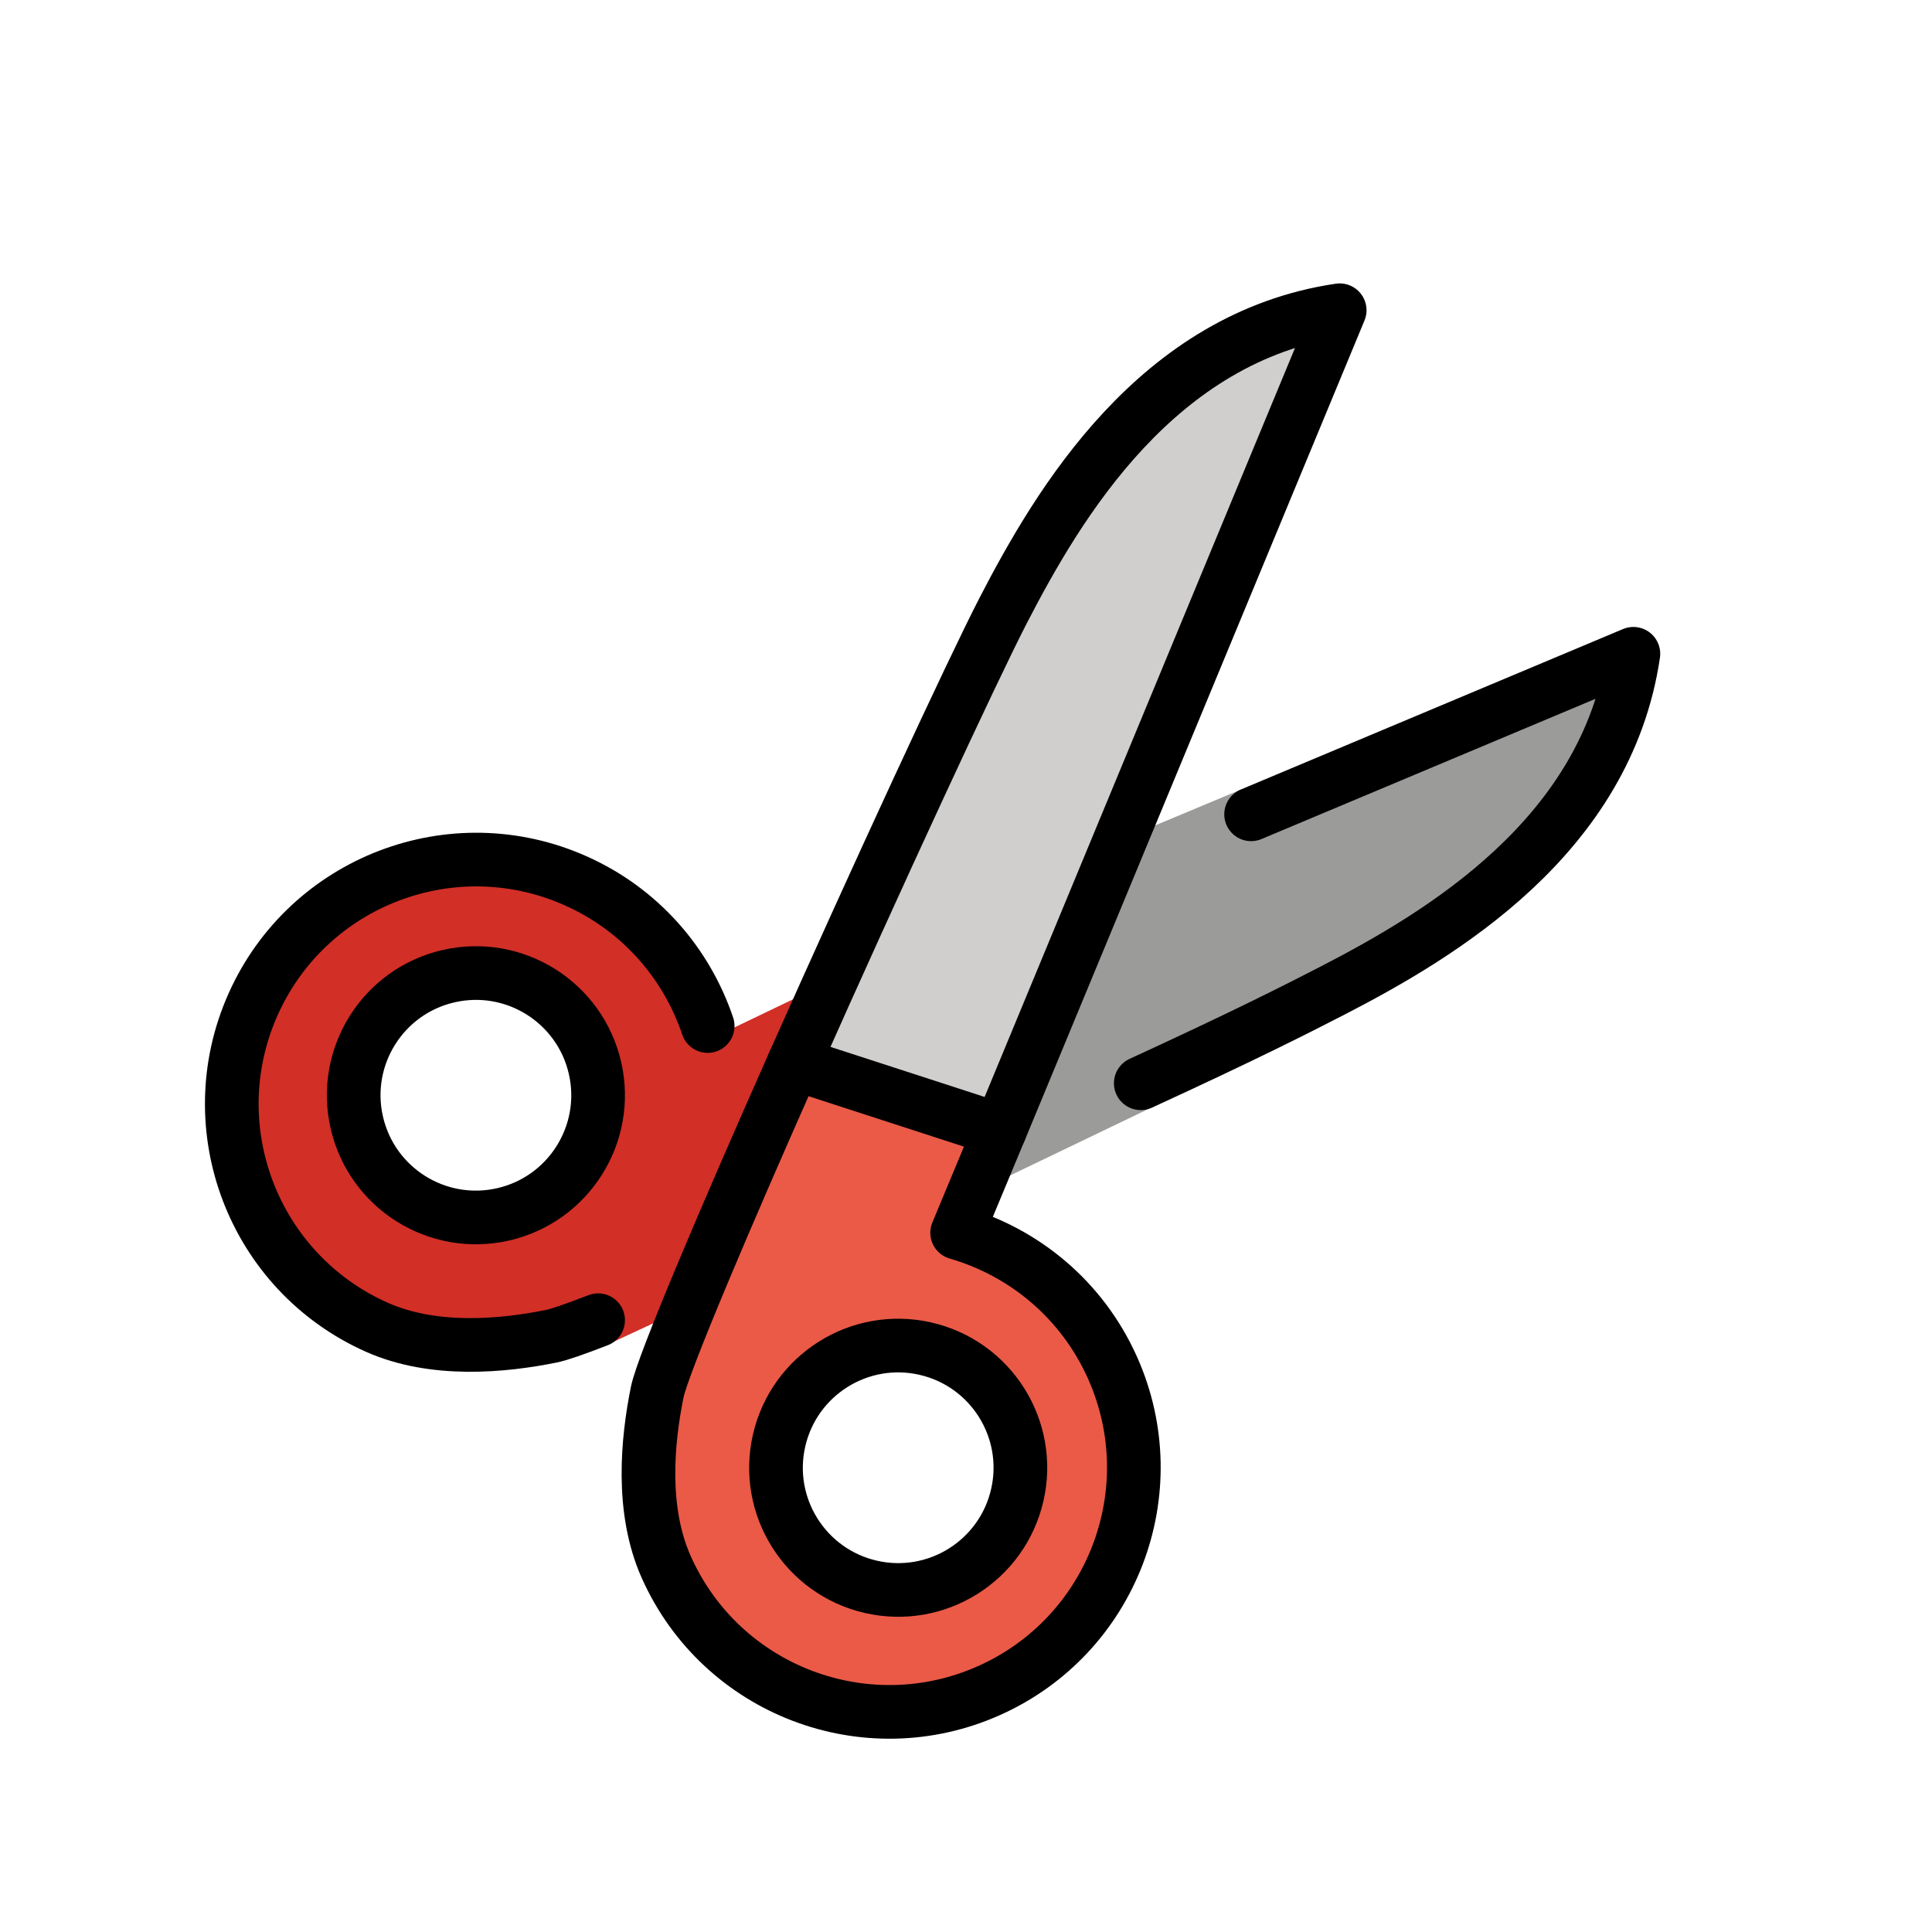
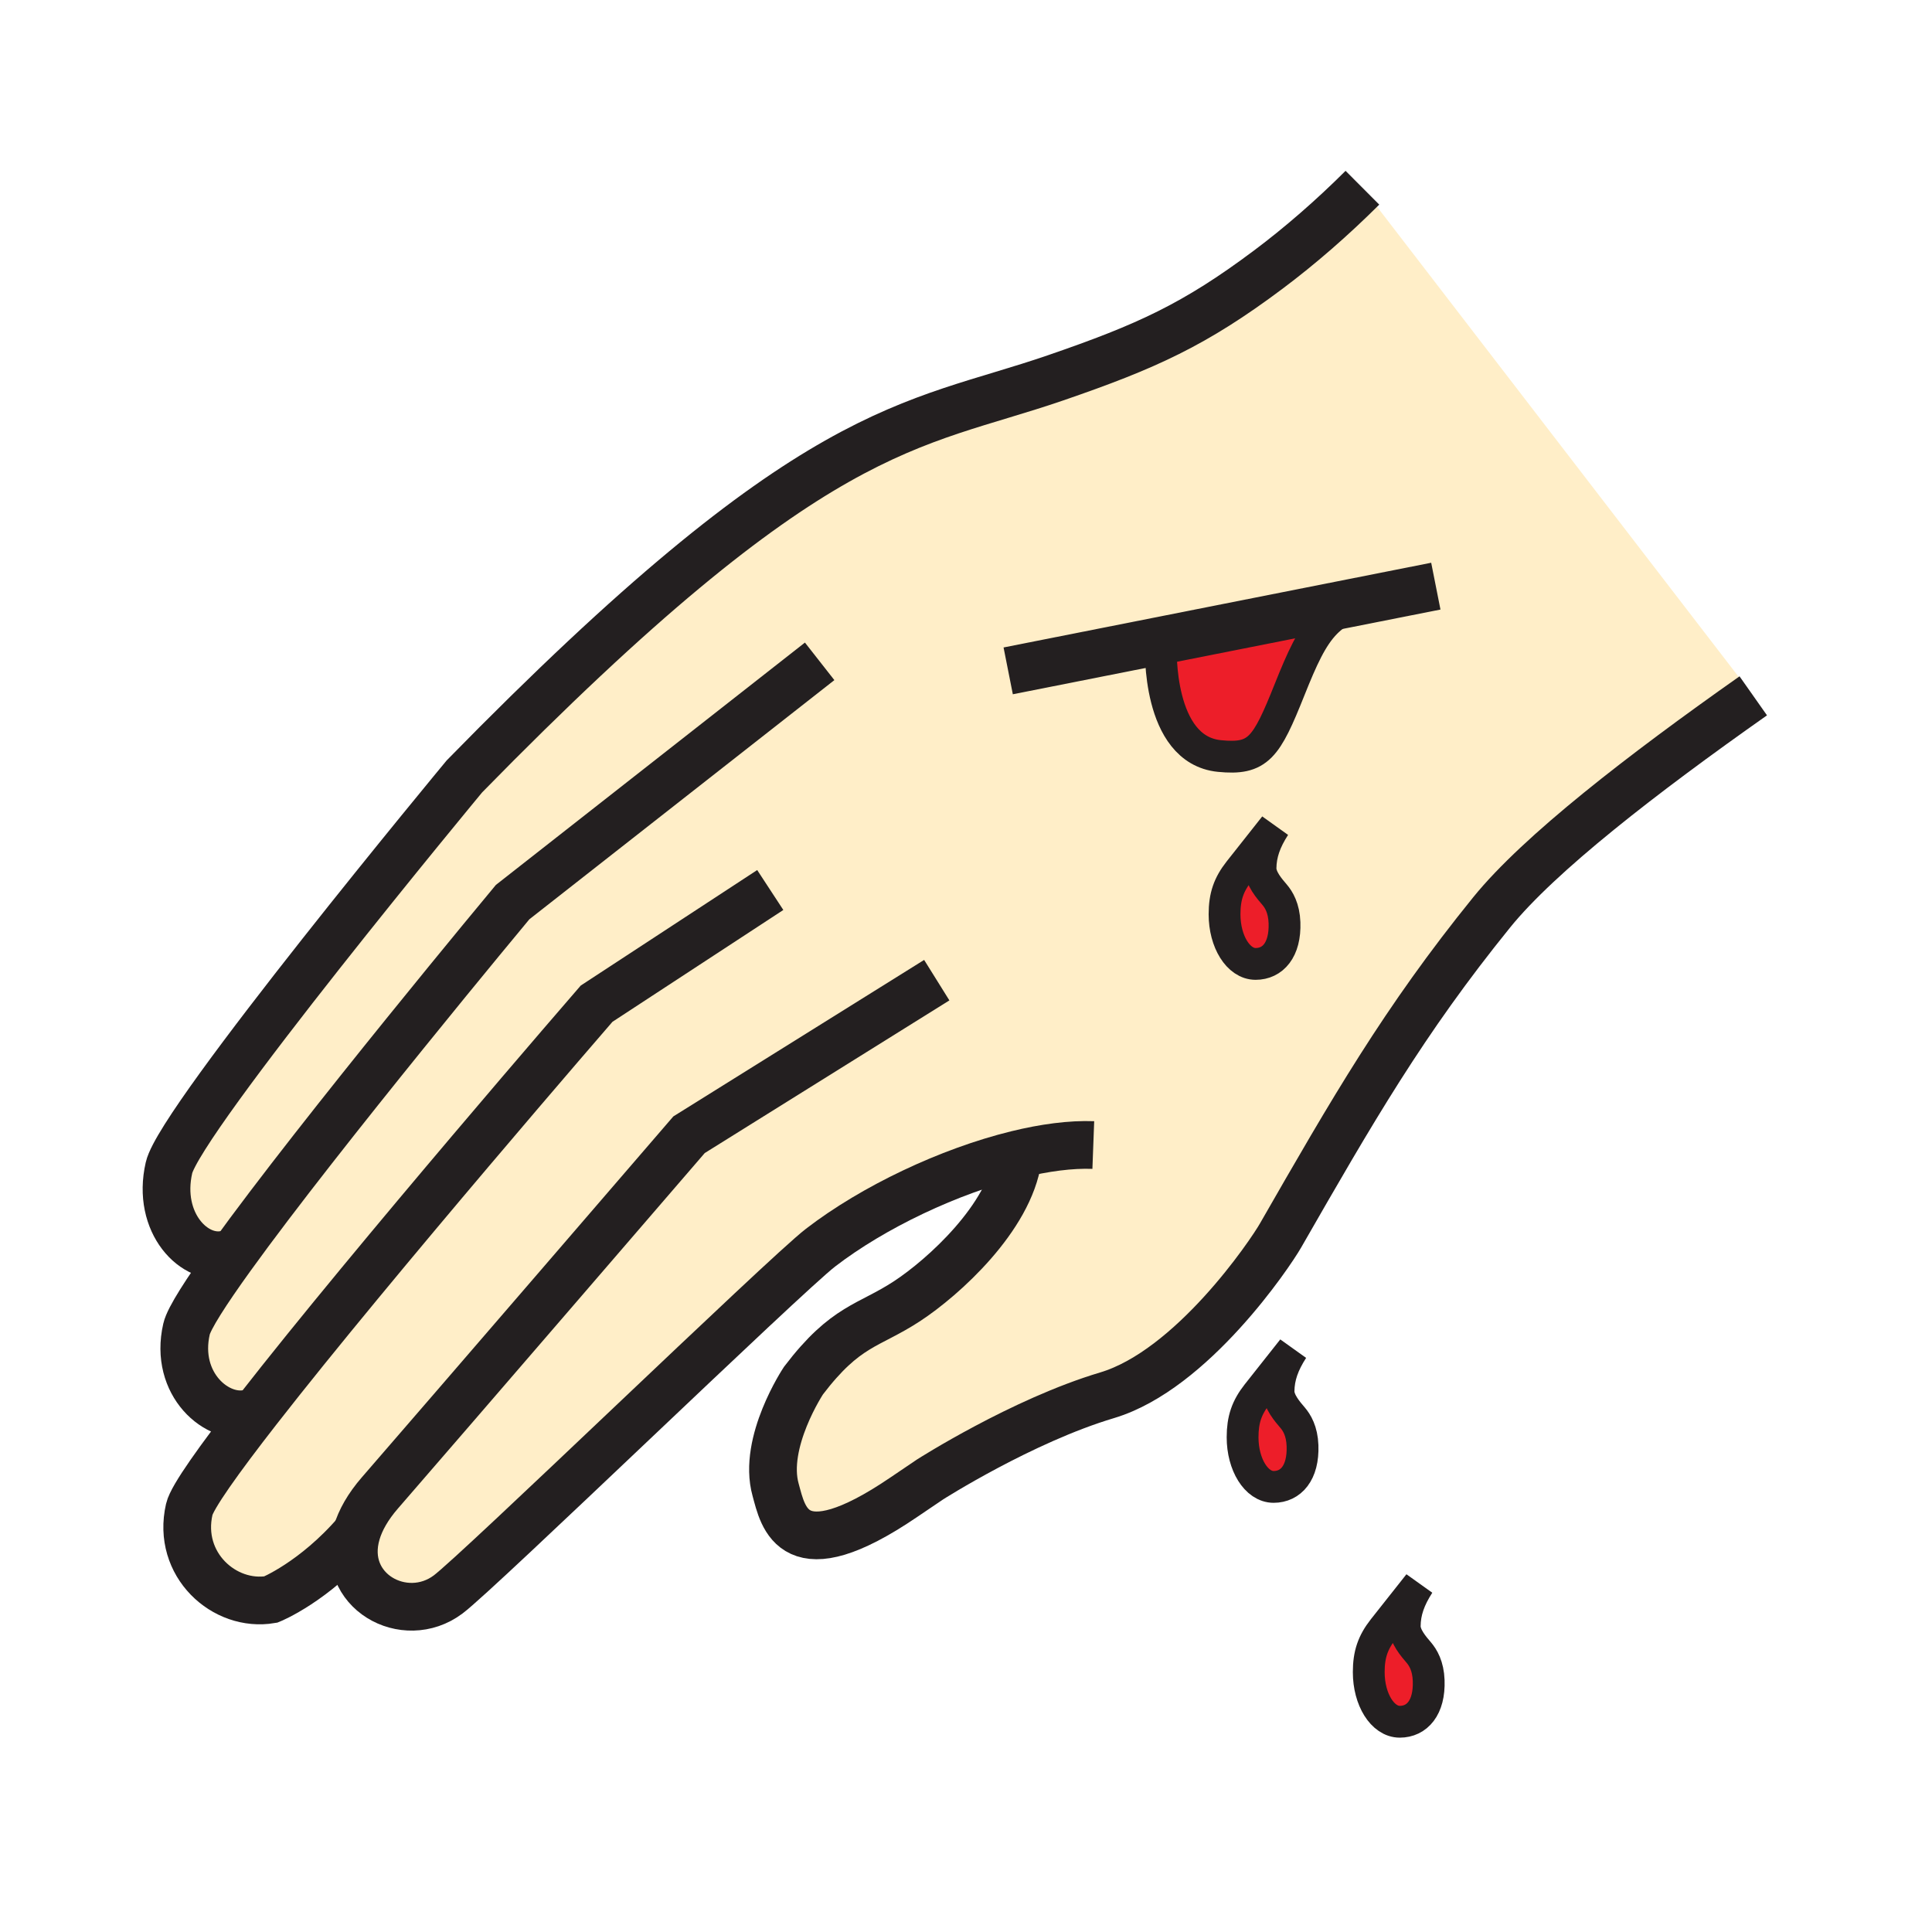
- <svg xmlns="http://www.w3.org/2000/svg" id="emoji" viewBox="0 0 72 72">
-   <g id="color">
-     <path fill="#EA5A47" stroke="none" d="M24.488,52.117c-0.544,2.691-0.439,4.994,0.305,6.66c2.054,4.6,7.466,6.677,12.07,4.62 c2.229-0.995,3.938-2.798,4.81-5.078c0.873-2.28,0.806-4.763-0.189-6.993c-1.098-2.458-2.471-4.353-5.066-5.103 c-0.309-0.089-0.039-1.131,0.084-1.427l0.84-2.813l-7.599-2.53C26.319,47.183,24.636,51.377,24.488,52.117z M34.52,50.112c1.226,0.28,2.269,1.019,2.938,2.083c0.668,1.064,0.882,2.325,0.602,3.551 c-0.28,1.226-1.02,2.269-2.084,2.938c-0.76,0.477-1.619,0.722-2.494,0.722c-0.352,0-0.706-0.04-1.057-0.12 c-1.226-0.28-2.269-1.019-2.938-2.084c-0.669-1.064-0.882-2.325-0.602-3.551 c0.28-1.226,1.02-2.269,2.084-2.938C32.035,50.045,33.3,49.833,34.52,50.112z" />
-     <path fill="#D0CFCE" stroke="none" d="M37.009,42.077l12.133-30.045c-2.187,0.695-4.555,1.24-6.5,3.214 c-2.443,2.479-4.225,6.392-4.225,6.392s-7.584,16.521-7.952,17.344C30.451,39.012,37.009,42.077,37.009,42.077z" />
-     <path fill="#9b9b9a" stroke="none" d="M61.011,24.5c0,0-15.291,5.18-14.812,4.951c-0.001-0.001-0.003-0.004-0.004-0.005 l-3.946,1.649l-5.136,12.966l5.709-2.744l0.002-0.015c-0.103,0.034,9.415-5.641,9.588-5.731 C56.436,33.493,59.439,29.427,61.011,24.5z" />
-     <path fill="#D22F27" stroke="none" d="M21.833,32.884c-4.082-1.822-10.4,0.207-12.222,4.287c-1.822,4.083-0.179,10.432,3.903,12.254 c1.478,0.66,3.942,1.056,6.33,0.574c0.102-0.021,3.366-0.227,2.978,0.025l2.285-1.063 c1.178-2.971,4.716-11.342,5.006-11.988l-2.738,1.314l-0.006,0.011C27.351,38.583,23.891,33.804,21.833,32.884z M21.584,43.235c-0.646,1.028-1.653,1.742-2.837,2.012c-0.339,0.077-0.678,0.115-1.012,0.115 c-2.073,0-3.95-1.43-4.43-3.534c-0.271-1.184-0.064-2.401,0.582-3.429c0.646-1.028,1.653-1.742,2.837-2.012 c1.182-0.27,2.401-0.063,3.429,0.582c1.028,0.646,1.742,1.653,2.012,2.837 C22.436,40.989,22.23,42.207,21.584,43.235z" />
+ <svg xmlns="http://www.w3.org/2000/svg" width="850.394" height="850.394" viewBox="0 0 850.394 850.394" overflow="visible">
+   <path d="M101.75 553.26L100 552c-14.28 3.77-31.19-13.75-25.62-37.99 4.91-21.39 130.03-172.26 130.03-172.26 154.66-158.12 195.83-153.3 260.27-175.46 40-13.75 61.221-23.39 93.57-47.62 13.84-10.37 27.94-22.59 41.43-36.04l172.04 223.65c-48.79 34.35-94.189 69.45-115.149 95.32-38.681 47.73-61.391 87.3-92.95 142.27-4.43 7.77-38.91 59.09-76.33 70.28-37.43 11.17-77.93 37.06-77.93 37.06-3.97 2.65-7.82 5.25-11.5 7.78-48.98 33.33-53.11 8.93-56.47-3.26-5.81-20.86 12.28-48.051 12.28-48.051 18.69-24.54 28.49-23.76 45.59-34.96 16-10.5 45-36.7 48.74-62.72l-.45-1.84c-29.65 7.26-63.14 23.12-86.38 41.01-16.04 12.38-150.35 142.5-163.93 152.66-19.12 14.32-47.89-1.54-40.23-27.24-18.73 21.771-37.79 29.46-37.79 29.46-20.5 3.49-41.48-15.439-35.91-39.71 1.22-5.34 13.04-21.92 30.08-43.78L110 622c-14.28 3.76-33.48-12.75-27.9-37.01 1.07-4.69 8.58-16.36 19.65-31.73zM510.97 284.7s-1.79 45.31 25.75 48.07c17.16 1.71 20.601-3.44 30.891-29.18 5.51-13.78 9.729-23.17 15.87-29.44L510.97 284.7zm41.69 139.58c7.53 0 13.149-6.1 12.729-18.15-.239-6.46-2.52-10.15-4.359-12.31-2.21-2.58-6.24-7.14-6.2-11.68.07-6.33 2.08-11.97 6.25-18.44l-15.65 19.8c-4.6 5.85-6.43 11.09-6.43 18.94 0 12.06 6.11 21.84 13.66 21.84z" fill="#ffeec8" class="aac-skin-fill" />
+   <path d="M567.61 303.59c-10.29 25.74-13.73 30.89-30.891 29.18-27.54-2.76-25.75-48.07-25.75-48.07l72.511-10.55c-6.14 6.27-10.36 15.66-15.87 29.44zM628.85 739.7c.431 12.04-5.189 18.149-12.729 18.149s-13.65-9.77-13.65-21.84c0-7.85 1.84-13.1 6.42-18.939l15.66-19.801c-4.16 6.471-6.189 12.11-6.24 18.431-.06 4.55 3.98 9.1 6.181 11.689 1.838 2.161 4.128 5.851 4.358 12.311zM573.32 636.33c.43 12.05-5.2 18.15-12.73 18.15-7.54 0-13.649-9.78-13.649-21.841 0-7.85 1.829-13.09 6.42-18.939l15.659-19.8c-4.17 6.47-6.189 12.109-6.26 18.439-.04 4.54 4 9.101 6.2 11.68 1.84 2.161 4.13 5.851 4.36 12.311zM565.39 406.13c.42 12.05-5.199 18.15-12.729 18.15-7.55 0-13.66-9.78-13.66-21.84 0-7.85 1.83-13.09 6.43-18.94l15.65-19.8c-4.17 6.47-6.18 12.11-6.25 18.44-.04 4.54 3.99 9.1 6.2 11.68 1.839 2.16 4.119 5.85 4.359 12.31z" fill="#ed1e29" />
+   <g fill="none" stroke="#231f20">
+     <path d="M569.02 593.9c-4.17 6.47-6.189 12.109-6.26 18.439-.04 4.54 4 9.101 6.2 11.68 1.84 2.16 4.13 5.851 4.36 12.311.43 12.05-5.2 18.15-12.73 18.15-7.54 0-13.649-9.78-13.649-21.841 0-7.85 1.829-13.09 6.42-18.939l15.659-19.8zM561.08 363.7c-4.17 6.47-6.18 12.11-6.25 18.44-.04 4.54 3.99 9.1 6.2 11.68 1.84 2.16 4.12 5.85 4.359 12.31.42 12.05-5.199 18.15-12.729 18.15-7.55 0-13.66-9.78-13.66-21.84 0-7.85 1.83-13.09 6.43-18.94l15.65-19.8zM624.55 697.27c-4.16 6.471-6.189 12.11-6.24 18.431-.06 4.55 3.98 9.1 6.181 11.689 1.84 2.16 4.13 5.851 4.359 12.311.431 12.04-5.189 18.149-12.729 18.149s-13.65-9.77-13.65-21.84c0-7.85 1.84-13.1 6.42-18.939l15.659-19.801z" stroke-width="14" />
+     <path d="M481.23 504c-9.921-.37-21.48 1.16-33.681 4.16-29.65 7.26-63.14 23.12-86.38 41.01-16.04 12.38-150.35 142.5-163.93 152.66-19.12 14.32-47.89-1.54-40.23-27.24 1.62-5.439 4.88-11.33 10.2-17.46 28.1-32.35 136.08-157.66 136.08-157.66l109.04-68.04" stroke-width="21" />
+     <path d="M339.04 391.75l-76.45 50.04s-98.09 113.17-149.2 178.77C96.35 642.42 84.53 659 83.31 664.34c-5.57 24.271 15.41 43.2 35.91 39.71 0 0 19.06-7.689 37.79-29.46.02-.02.03-.04.05-.06M360.78 291.1L225.63 397.08s-84.5 101.49-123.88 156.18c-11.07 15.37-18.58 27.04-19.65 31.73-5.58 24.26 13.62 40.77 27.9 37.01" stroke-width="21" />
+     <path d="M599.68 82.63c-13.489 13.45-27.59 25.67-41.43 36.04-32.35 24.23-53.57 33.87-93.57 47.62-64.439 22.16-105.61 17.34-260.27 175.46 0 0-125.12 150.87-130.03 172.26C68.81 538.25 85.72 555.77 100 552M448 510c-3.74 26.02-32.74 52.22-48.74 62.72-17.1 11.2-26.9 10.42-45.59 34.96 0 0-18.09 27.19-12.28 48.051 3.36 12.189 7.49 36.59 56.47 3.26 3.68-2.53 7.53-5.13 11.5-7.78 0 0 40.5-25.89 77.93-37.06 37.42-11.19 71.9-62.511 76.33-70.28 31.56-54.97 54.27-94.54 92.95-142.27 20.96-25.87 66.359-60.97 115.149-95.32M632 258l-188.23 37.29" stroke-width="21" />
+     <path d="M510.97 284.7s-1.79 45.31 25.75 48.07c17.16 1.71 20.601-3.44 30.891-29.18 5.51-13.78 9.729-23.17 15.87-29.44 5.35-5.45 12.149-8.55 22.52-10.15" stroke-width="14" />
  </g>
-   <g id="hair" />
-   <g id="skin" />
-   <g id="skin-shadow" />
-   <g id="line">
-     <path fill="none" stroke="#000000" stroke-linecap="round" stroke-linejoin="round" stroke-miterlimit="10" stroke-width="2" d="M29.584,39.621c3.058-6.88,6.652-14.644,7.8-16.865c2.072-4.012,5.734-10.19,12.542-11.194L37.264,42.116" />
-     <path fill="none" stroke="#000000" stroke-linecap="round" stroke-linejoin="round" stroke-miterlimit="10" stroke-width="2" d="M41.462,50.976c-1.138-2.549-3.304-4.314-5.792-5.034l1.593-3.826l-7.68-2.494 c-2.505,5.64-4.88,11.216-5.092,12.265c-0.361,1.787-0.617,4.374,0.338,6.513 c2.05,4.593,7.435,6.654,12.028,4.604C41.451,60.954,43.512,55.569,41.462,50.976z M37.912,55.712 c-0.56,2.452-3.001,3.986-5.452,3.426c-2.452-0.56-3.986-3.001-3.426-5.452 c0.56-2.452,3.001-3.986,5.453-3.426C36.938,50.819,38.472,53.26,37.912,55.712z" />
-     <path fill="none" stroke="#000000" stroke-linecap="round" stroke-linejoin="round" stroke-miterlimit="10" stroke-width="2" d="M26.373,38.237c-0.784-2.326-2.496-4.331-4.914-5.41c-4.593-2.05-9.978,0.011-12.028,4.604 c-2.05,4.593,0.012,9.978,4.604,12.028c2.139,0.955,4.726,0.7,6.513,0.338 c0.293-0.059,0.898-0.27,1.742-0.597 M18.749,45.256c-2.452,0.56-4.893-0.974-5.453-3.426 c-0.56-2.452,0.974-4.893,3.426-5.452c2.452-0.56,4.893,0.974,5.453,3.426 C22.734,42.255,21.201,44.696,18.749,45.256z" />
-     <path fill="none" stroke="#000000" stroke-linecap="round" stroke-linejoin="round" stroke-miterlimit="10" stroke-width="2" d="M46.625,30.347l14.247-5.982c-1.004,6.808-7.182,10.47-11.194,12.542c-1.312,0.677-3.312,1.693-7.165,3.463" />
-   </g>
+   <path fill="none" d="M0 0h850.394v850.394H0z" />
</svg>
